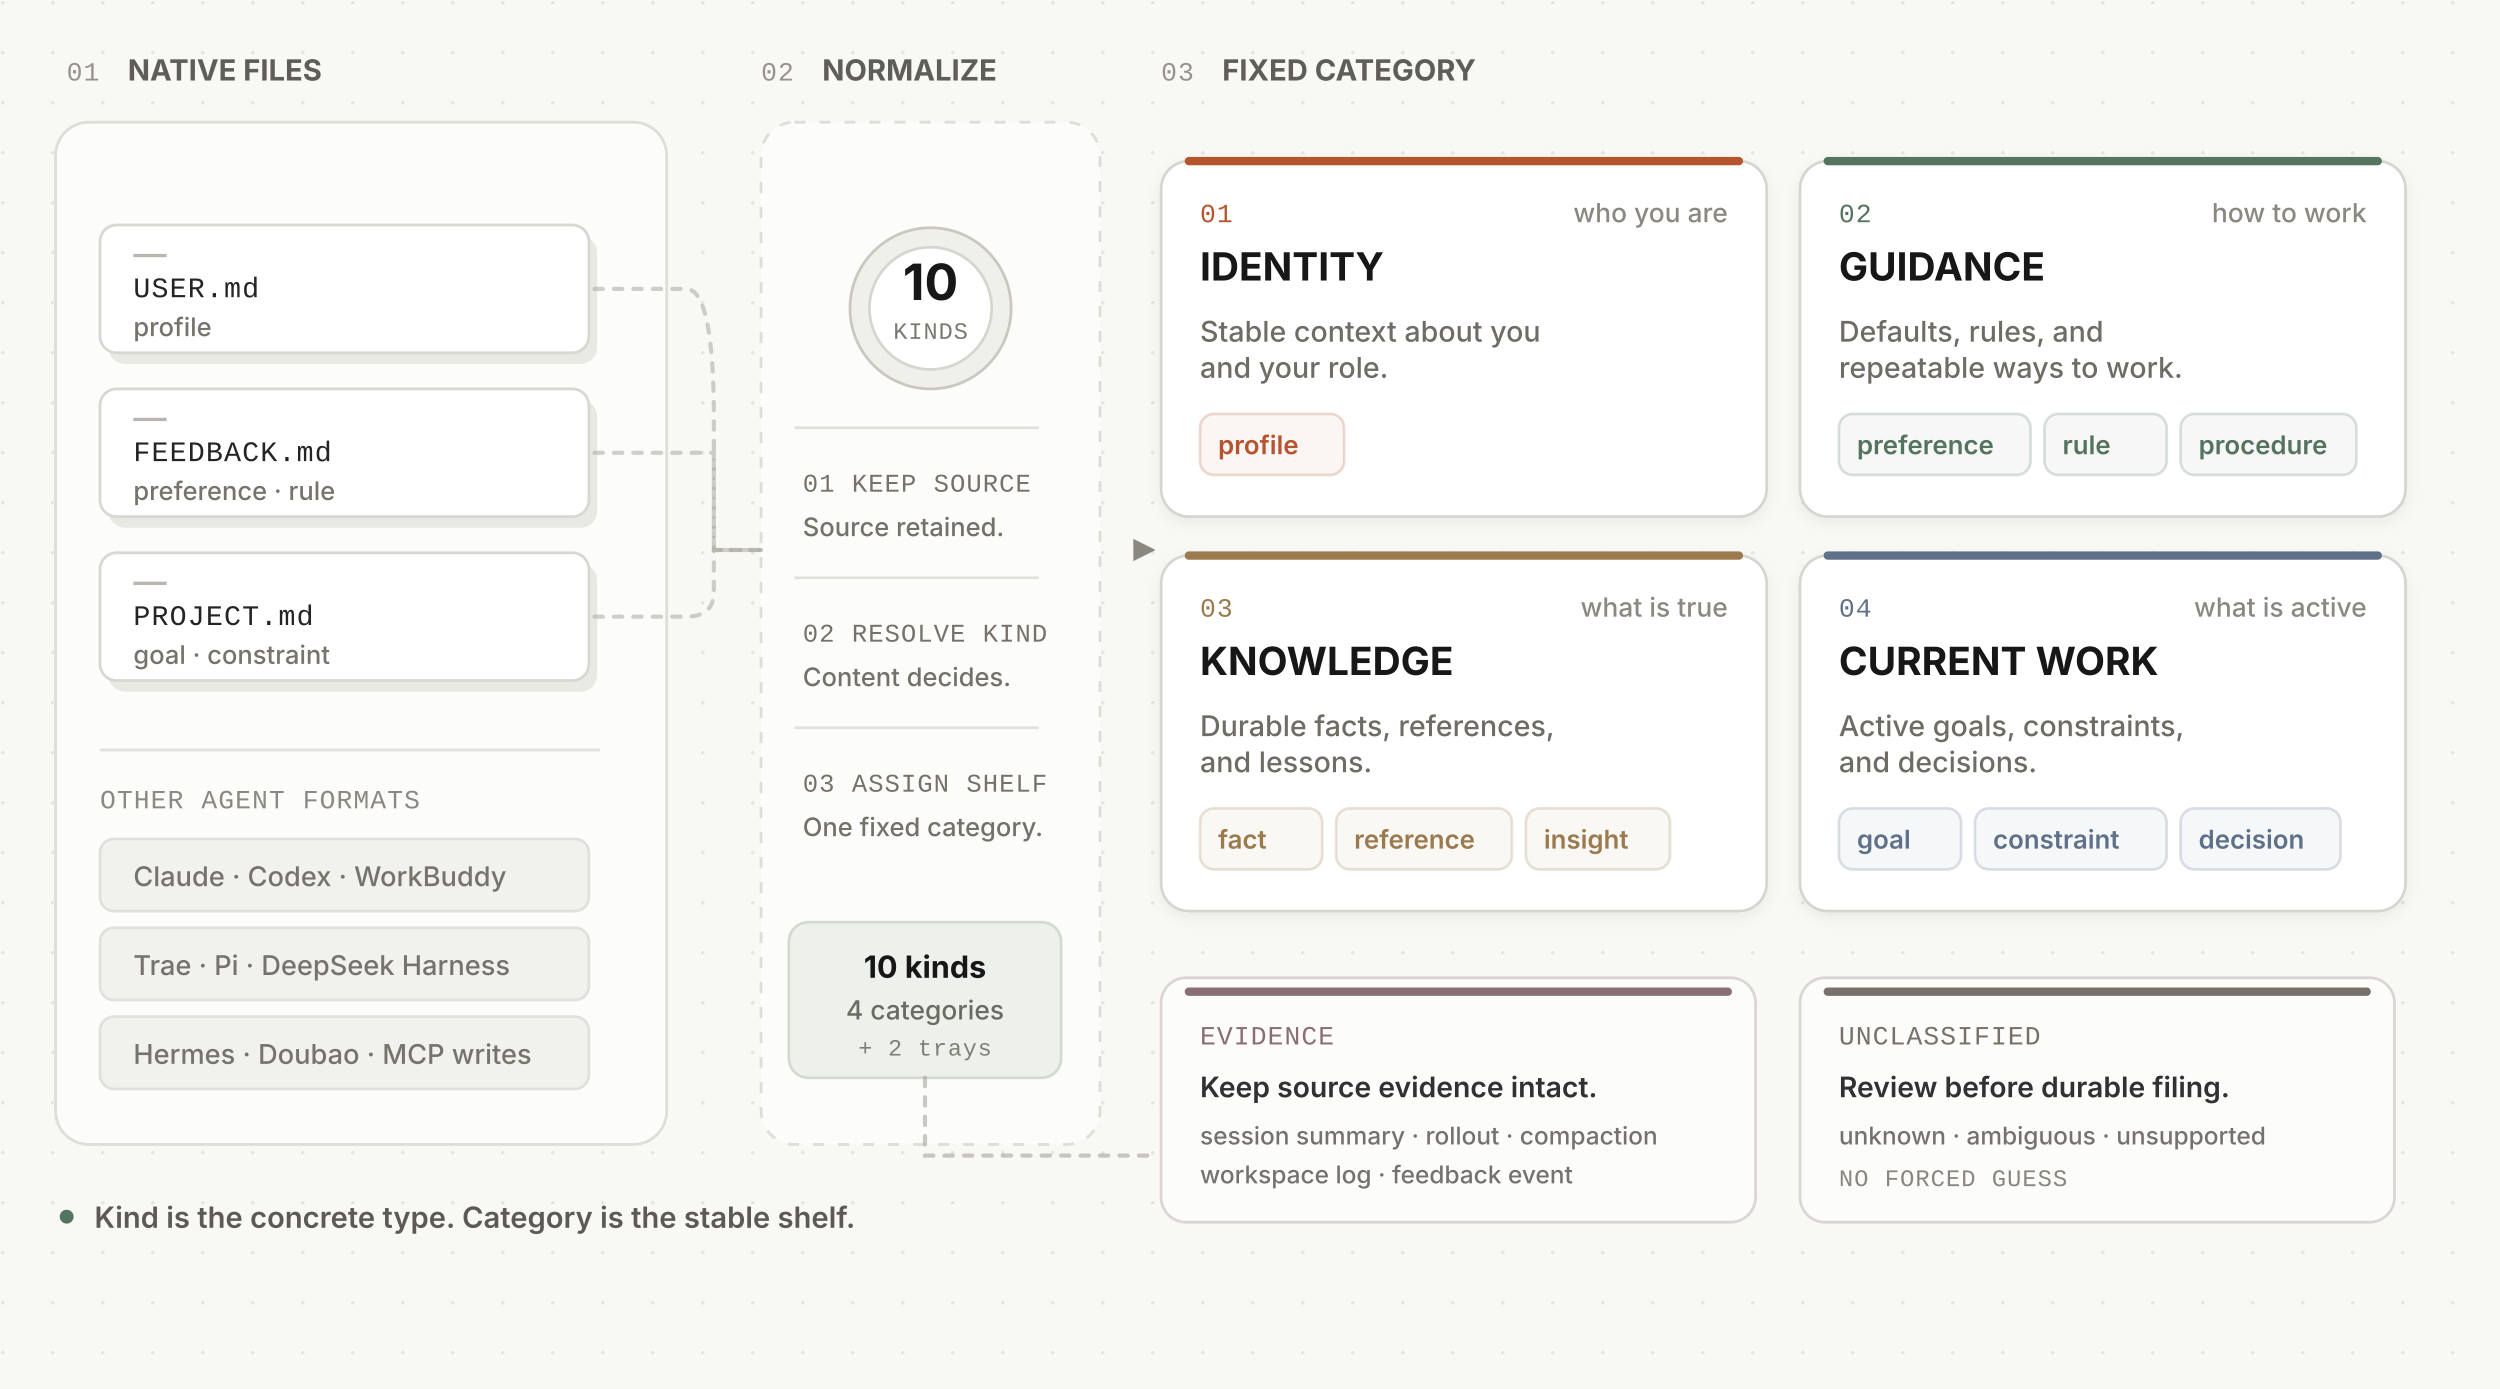
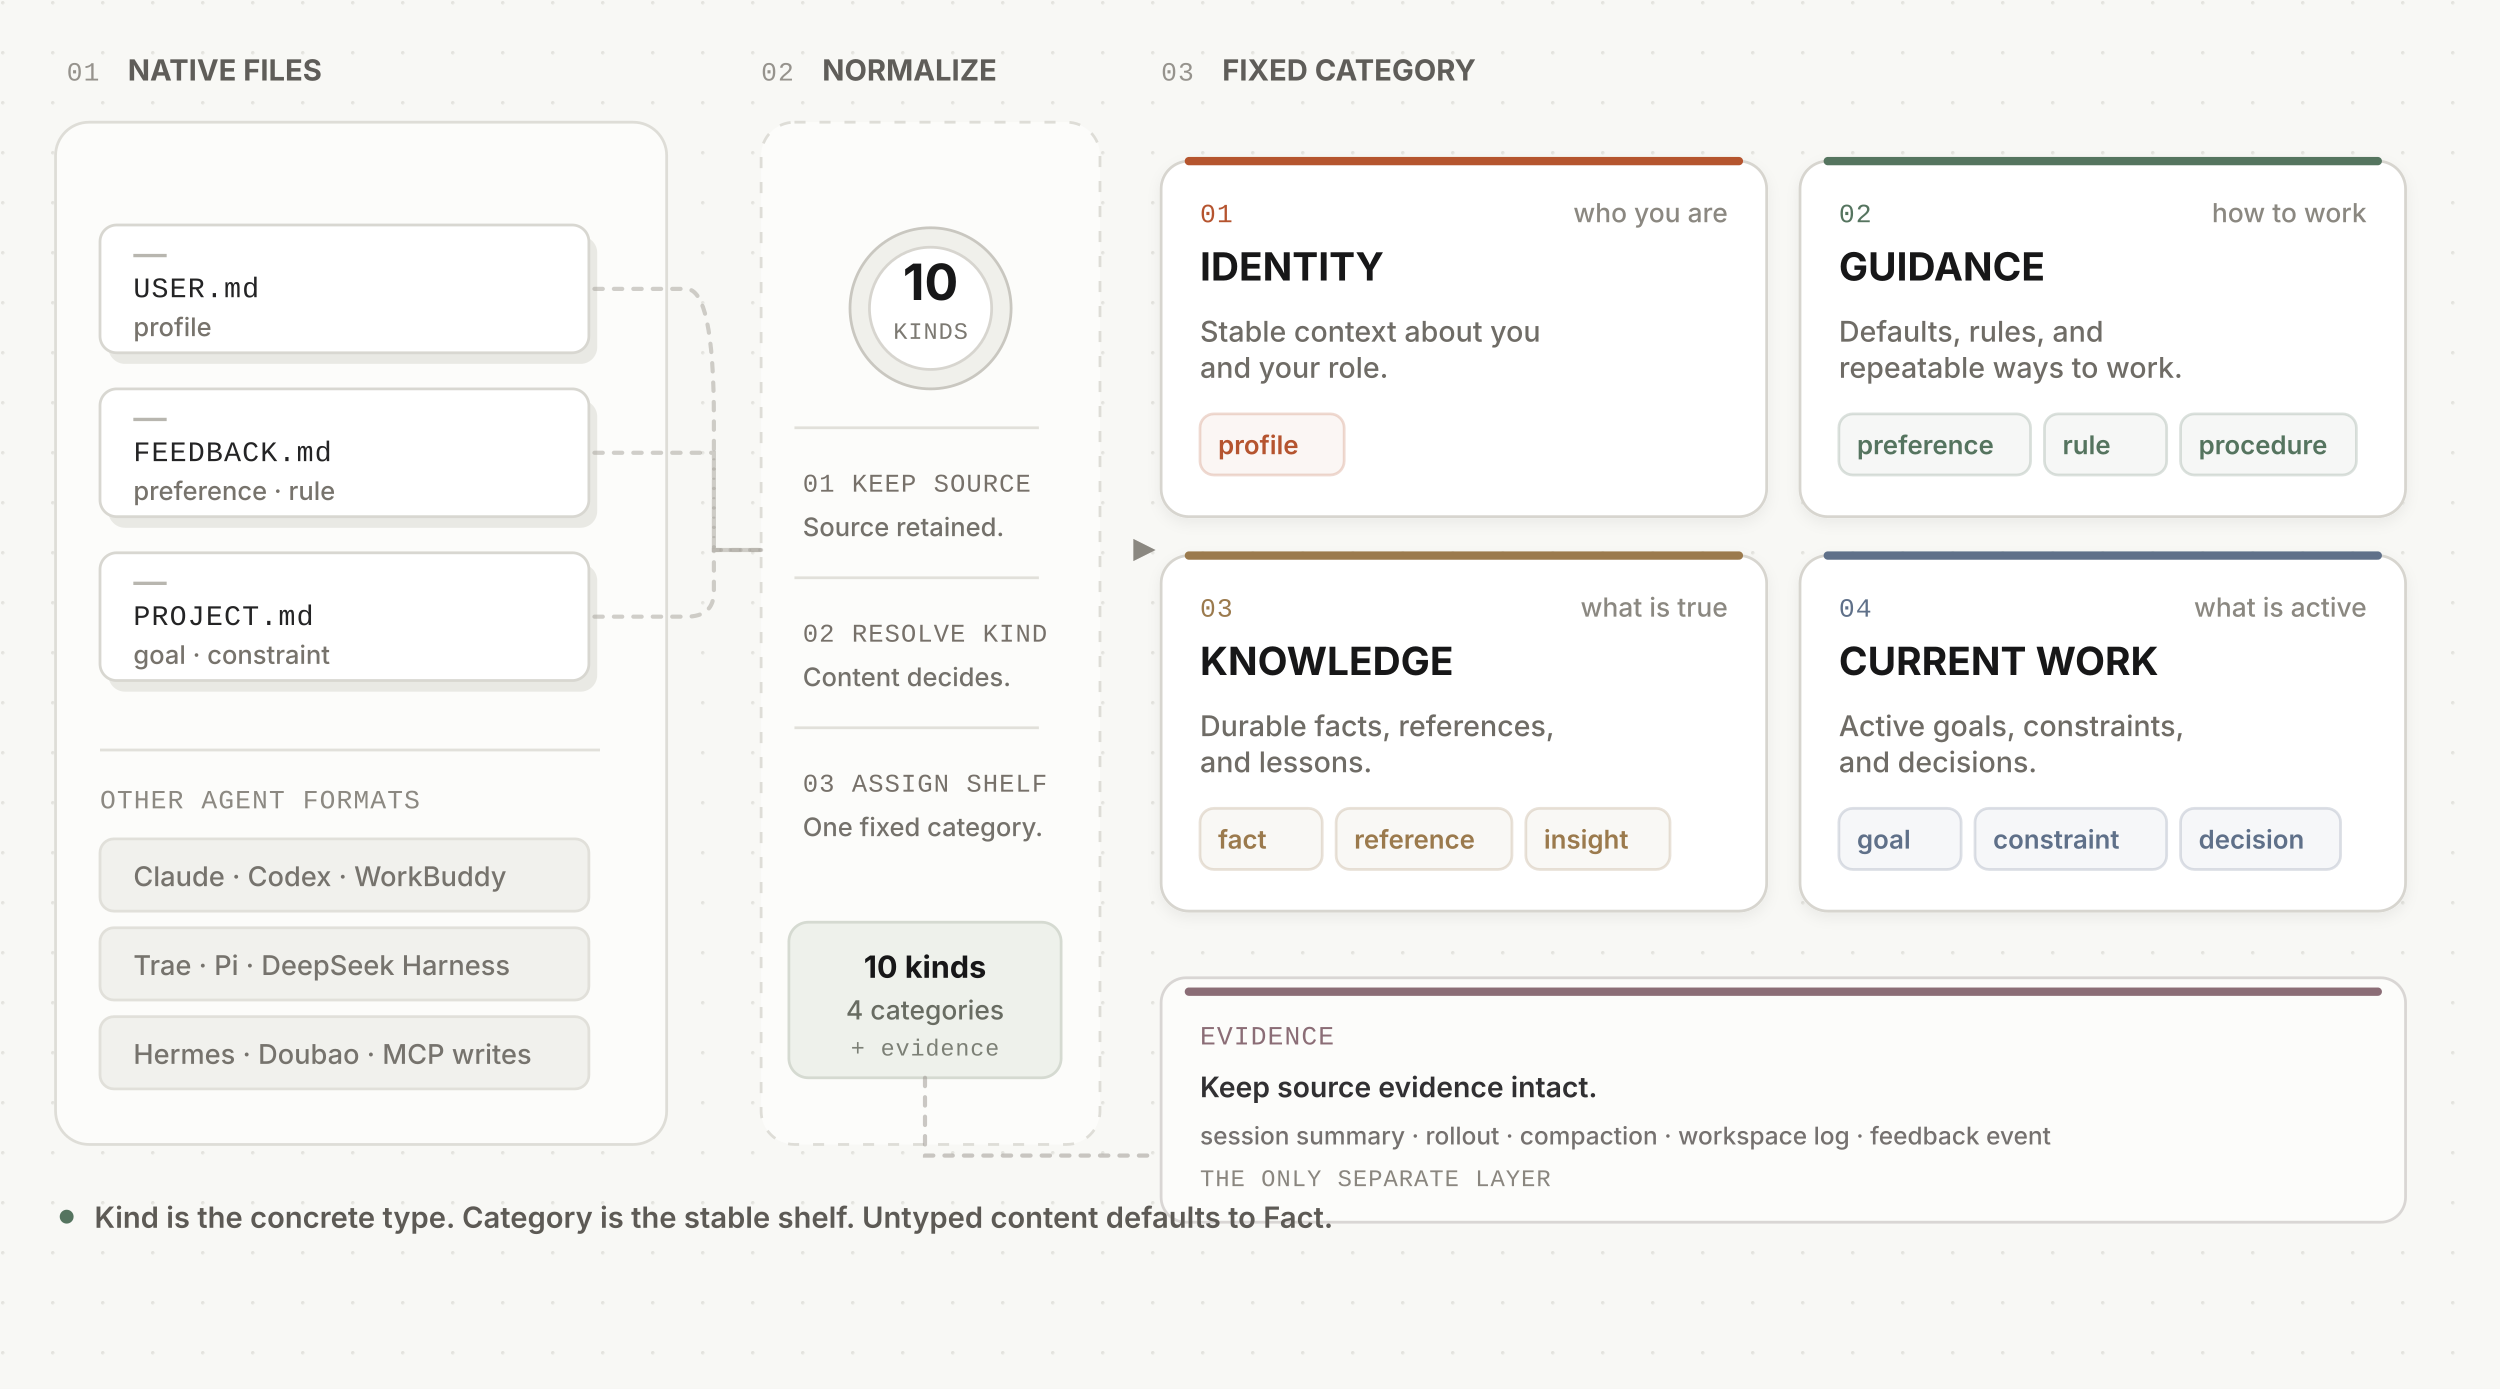
<svg xmlns="http://www.w3.org/2000/svg" viewBox="0 0 900 500" role="img" aria-labelledby="memory-plan-title memory-plan-desc" class="memory-plan-svg">
  <defs>
    <pattern id="plan-grid" width="18" height="18" patternUnits="userSpaceOnUse">
      <circle cx="1" cy="1" r="0.65" fill="#D8D7D1" />
    </pattern>
    <filter id="card-shadow" x="-10%" y="-10%" width="120%" height="135%">
      <feDropShadow dx="0" dy="2" stdDeviation="2.5" flood-color="#171718" flood-opacity="0.055" />
    </filter>
  </defs>
  <style>
    text {
      font-family: "Instrument Sans", ui-sans-serif, -apple-system, BlinkMacSystemFont, sans-serif;
      font-variation-settings: "wdth" 100;
    }
    .plan-mono {
      font-family: "SFMono-Regular", Consolas, "Liberation Mono", monospace;
      letter-spacing: 0.04em;
      text-transform: uppercase;
    }
    .plan-route {
      fill: none;
      stroke-width: 1.5;
      stroke-linecap: round;
      stroke-dasharray: 3 4;
      opacity: 0.52;
    }
    .plan-route.is-source {
      stroke: #A6A39C;
    }
    .plan-route.is-aux {
      stroke: #9B9690;
    }
  </style>
  <rect width="900" height="500" fill="#F8F8F5" />
  <rect width="900" height="500" fill="url(#plan-grid)" opacity="0.63" />
  <g>
    <text class="plan-mono" x="24" y="29" font-size="9.5" fill="#96938D" text-anchor="start">01</text>
    <text x="46" y="29" font-size="10.5" font-weight="650" fill="#5F5D59" text-anchor="start">NATIVE FILES</text>
  </g>
  <g>
    <text class="plan-mono" x="274" y="29" font-size="9.5" fill="#96938D" text-anchor="start">02</text>
    <text x="296" y="29" font-size="10.5" font-weight="650" fill="#5F5D59" text-anchor="start">NORMALIZE</text>
  </g>
  <g>
    <text class="plan-mono" x="418" y="29" font-size="9.5" fill="#96938D" text-anchor="start">03</text>
    <text x="440" y="29" font-size="10.5" font-weight="650" fill="#5F5D59" text-anchor="start">FIXED CATEGORY</text>
  </g>
  <rect x="20" y="44" width="220" height="368" rx="12" fill="#FCFCFA" stroke="#DEDDD7" />
  <rect x="274" y="44" width="122" height="368" rx="12" fill="#FCFCFA" stroke="#DEDDD7" stroke-dasharray="4 5" />
  <g>
    <rect x="39" y="85" width="176" height="46" rx="6" fill="#E9E9E4" />
    <rect x="36" y="81" width="176" height="46" rx="6" fill="#FFFFFF" stroke="#D8D7D1" />
    <path d="M48 92h12" stroke="#B8B6AF" stroke-width="1.2" />
    <text class="plan-mono" x="48" y="107" font-size="10.2" fill="#242425" text-anchor="start">USER.md</text>
    <text x="48" y="121" font-size="9.2" font-weight="500" fill="#77736C" text-anchor="start">profile</text>
  </g>
  <g>
    <rect x="39" y="144" width="176" height="46" rx="6" fill="#E9E9E4" />
    <rect x="36" y="140" width="176" height="46" rx="6" fill="#FFFFFF" stroke="#D8D7D1" />
    <path d="M48 151h12" stroke="#B8B6AF" stroke-width="1.2" />
    <text class="plan-mono" x="48" y="166" font-size="10.2" fill="#242425" text-anchor="start">FEEDBACK.md</text>
    <text x="48" y="180" font-size="9.2" font-weight="500" fill="#77736C" text-anchor="start">preference · rule</text>
  </g>
  <g>
    <rect x="39" y="203" width="176" height="46" rx="6" fill="#E9E9E4" />
    <rect x="36" y="199" width="176" height="46" rx="6" fill="#FFFFFF" stroke="#D8D7D1" />
    <path d="M48 210h12" stroke="#B8B6AF" stroke-width="1.2" />
    <text class="plan-mono" x="48" y="225" font-size="10.2" fill="#242425" text-anchor="start">PROJECT.md</text>
    <text x="48" y="239" font-size="9.2" font-weight="500" fill="#77736C" text-anchor="start">goal · constraint</text>
  </g>
  <path d="M36 270 H216" stroke="#E1E0DA" />
  <text class="plan-mono" x="36" y="291" font-size="9.5" fill="#8C8982" text-anchor="start">OTHER AGENT FORMATS</text>
  <g>
    <rect x="36" y="302" width="176" height="26" rx="5" fill="#F1F1ED" stroke="#E1E0DA" />
    <text x="48" y="319" font-size="9.8" font-weight="500" fill="#76736D" text-anchor="start">Claude · Codex · WorkBuddy</text>
  </g>
  <g>
    <rect x="36" y="334" width="176" height="26" rx="5" fill="#F1F1ED" stroke="#E1E0DA" />
    <text x="48" y="351" font-size="9.8" font-weight="500" fill="#76736D" text-anchor="start">Trae · Pi · DeepSeek Harness</text>
  </g>
  <g>
    <rect x="36" y="366" width="176" height="26" rx="5" fill="#F1F1ED" stroke="#E1E0DA" />
    <text x="48" y="383" font-size="9.8" font-weight="500" fill="#76736D" text-anchor="start">Hermes · Doubao · MCP writes</text>
  </g>
  <g>
    <circle cx="335" cy="111" r="29" fill="#F0F0EB" stroke="#C9C7C0" />
    <circle cx="335" cy="111" r="22" fill="#FFFFFF" stroke="#D7D5CF" />
    <text x="335" y="108" font-size="18" font-weight="690" fill="#171718" text-anchor="middle">10</text>
    <text class="plan-mono" x="335" y="122" font-size="8.5" fill="#7C7972" text-anchor="middle">KINDS</text>
  </g>
  <path d="M286 154 H374" stroke="#E1E0DA" />
  <text class="plan-mono" x="289" y="177" font-size="9.2" fill="#77716A" text-anchor="start">01  KEEP SOURCE</text>
  <text x="289" y="193" font-size="9.2" font-weight="500" fill="#74716B" text-anchor="start">Source retained.</text>
  <path d="M286 208 H374" stroke="#E1E0DA" />
  <text class="plan-mono" x="289" y="231" font-size="9.2" fill="#77716A" text-anchor="start">02  RESOLVE KIND</text>
  <text x="289" y="247" font-size="9.2" font-weight="500" fill="#74716B" text-anchor="start">Content decides.</text>
  <path d="M286 262 H374" stroke="#E1E0DA" />
  <text class="plan-mono" x="289" y="285" font-size="9.2" fill="#77716A" text-anchor="start">03  ASSIGN SHELF</text>
  <text x="289" y="301" font-size="9.2" font-weight="500" fill="#74716B" text-anchor="start">One fixed category.</text>
  <rect x="284" y="332" width="98" height="56" rx="7" fill="#EEF1EB" stroke="#D5DAD1" />
  <text x="333" y="352" font-size="11" font-weight="660" fill="#171718" text-anchor="middle">10 kinds</text>
  <text x="333" y="367" font-size="9.5" font-weight="500" fill="#686C62" text-anchor="middle">4 categories</text>
-   <text class="plan-mono" x="333" y="380" font-size="8.4" fill="#7C8076" text-anchor="middle">+ 2 trays</text>
+   <text class="plan-mono" x="333" y="380" font-size="8.4" fill="#7C8076" text-anchor="middle">+ evidence</text>
  <g class="plan-routes">
    <path class="plan-route is-source" d="M214 104 H247 Q257 104 257 151 V198 H274" />
    <path class="plan-route is-source" d="M214 163 H257 V198 H274" />
    <path class="plan-route is-source" d="M214 222 H247 Q257 222 257 213 V198 H274" />
  </g>
  <path class="plan-route is-main" d="M396 198 H408" />
  <path d="M408 194 L416 198 L408 202Z" fill="#8B8881" />
  <g data-bin="identity">
    <g filter="url(#card-shadow)">
      <rect x="418" y="58" width="218" height="128" rx="10" fill="#FFFFFF" stroke="#D7D5CF" />
      <path d="M428 58 H626" stroke="#B5542F" stroke-width="3" stroke-linecap="round" />
    </g>
    <text class="plan-mono" x="432" y="80" font-size="9.5" fill="#B5542F" text-anchor="start">01</text>
    <text x="432" y="101" font-size="14" font-weight="680" fill="#171718" text-anchor="start">IDENTITY</text>
    <text x="622" y="80" font-size="9.5" font-weight="500" fill="#8B8881" text-anchor="end">who you are</text>
    <text x="432" y="123" font-size="10.3" font-weight="500" fill="#6F6C66" text-anchor="start">Stable context about you</text>
    <text x="432" y="136" font-size="10.3" font-weight="500" fill="#6F6C66" text-anchor="start">and your role.</text>
    <g>
      <rect x="432" y="149" width="51.9" height="22" rx="5" fill="#B5542F0D" stroke="#B5542F36" />
      <text x="438.5" y="163.5" font-size="9.3" font-weight="560" fill="#B5542F" text-anchor="start">profile</text>
    </g>
  </g>
  <g data-bin="guidance">
    <g filter="url(#card-shadow)">
      <rect x="648" y="58" width="218" height="128" rx="10" fill="#FFFFFF" stroke="#D7D5CF" />
      <path d="M658 58 H856" stroke="#55745F" stroke-width="3" stroke-linecap="round" />
    </g>
    <text class="plan-mono" x="662" y="80" font-size="9.5" fill="#55745F" text-anchor="start">02</text>
    <text x="662" y="101" font-size="14" font-weight="680" fill="#171718" text-anchor="start">GUIDANCE</text>
    <text x="852" y="80" font-size="9.5" font-weight="500" fill="#8B8881" text-anchor="end">how to work</text>
    <text x="662" y="123" font-size="10.3" font-weight="500" fill="#6F6C66" text-anchor="start">Defaults, rules, and</text>
    <text x="662" y="136" font-size="10.3" font-weight="500" fill="#6F6C66" text-anchor="start">repeatable ways to work.</text>
    <g>
      <rect x="662" y="149" width="69" height="22" rx="5" fill="#55745F0D" stroke="#55745F36" />
      <text x="668.5" y="163.5" font-size="9.3" font-weight="560" fill="#55745F" text-anchor="start">preference</text>
    </g>
    <g>
      <rect x="736" y="149" width="44" height="22" rx="5" fill="#55745F0D" stroke="#55745F36" />
      <text x="742.5" y="163.5" font-size="9.3" font-weight="560" fill="#55745F" text-anchor="start">rule</text>
    </g>
    <g>
      <rect x="785" y="149" width="63.3" height="22" rx="5" fill="#55745F0D" stroke="#55745F36" />
      <text x="791.5" y="163.5" font-size="9.3" font-weight="560" fill="#55745F" text-anchor="start">procedure</text>
    </g>
  </g>
  <g data-bin="knowledge">
    <g filter="url(#card-shadow)">
      <rect x="418" y="200" width="218" height="128" rx="10" fill="#FFFFFF" stroke="#D7D5CF" />
      <path d="M428 200 H626" stroke="#9B7A4D" stroke-width="3" stroke-linecap="round" />
    </g>
    <text class="plan-mono" x="432" y="222" font-size="9.5" fill="#9B7A4D" text-anchor="start">03</text>
    <text x="432" y="243" font-size="14" font-weight="680" fill="#171718" text-anchor="start">KNOWLEDGE</text>
    <text x="622" y="222" font-size="9.5" font-weight="500" fill="#8B8881" text-anchor="end">what is true</text>
    <text x="432" y="265" font-size="10.3" font-weight="500" fill="#6F6C66" text-anchor="start">Durable facts, references,</text>
    <text x="432" y="278" font-size="10.3" font-weight="500" fill="#6F6C66" text-anchor="start">and lessons.</text>
    <g>
      <rect x="432" y="291" width="44" height="22" rx="5" fill="#9B7A4D0D" stroke="#9B7A4D36" />
      <text x="438.5" y="305.5" font-size="9.3" font-weight="560" fill="#9B7A4D" text-anchor="start">fact</text>
    </g>
    <g>
      <rect x="481" y="291" width="63.3" height="22" rx="5" fill="#9B7A4D0D" stroke="#9B7A4D36" />
      <text x="487.5" y="305.5" font-size="9.3" font-weight="560" fill="#9B7A4D" text-anchor="start">reference</text>
    </g>
    <g>
      <rect x="549.3" y="291" width="51.9" height="22" rx="5" fill="#9B7A4D0D" stroke="#9B7A4D36" />
      <text x="555.8" y="305.5" font-size="9.3" font-weight="560" fill="#9B7A4D" text-anchor="start">insight</text>
    </g>
  </g>
  <g data-bin="current">
    <g filter="url(#card-shadow)">
      <rect x="648" y="200" width="218" height="128" rx="10" fill="#FFFFFF" stroke="#D7D5CF" />
      <path d="M658 200 H856" stroke="#5F7089" stroke-width="3" stroke-linecap="round" />
    </g>
    <text class="plan-mono" x="662" y="222" font-size="9.5" fill="#5F7089" text-anchor="start">04</text>
    <text x="662" y="243" font-size="14" font-weight="680" fill="#171718" text-anchor="start">CURRENT WORK</text>
    <text x="852" y="222" font-size="9.5" font-weight="500" fill="#8B8881" text-anchor="end">what is active</text>
    <text x="662" y="265" font-size="10.3" font-weight="500" fill="#6F6C66" text-anchor="start">Active goals, constraints,</text>
    <text x="662" y="278" font-size="10.3" font-weight="500" fill="#6F6C66" text-anchor="start">and decisions.</text>
    <g>
      <rect x="662" y="291" width="44" height="22" rx="5" fill="#5F70890D" stroke="#5F708936" />
      <text x="668.5" y="305.5" font-size="9.3" font-weight="560" fill="#5F7089" text-anchor="start">goal</text>
    </g>
    <g>
      <rect x="711" y="291" width="69" height="22" rx="5" fill="#5F70890D" stroke="#5F708936" />
      <text x="717.5" y="305.5" font-size="9.3" font-weight="560" fill="#5F7089" text-anchor="start">constraint</text>
    </g>
    <g>
      <rect x="785" y="291" width="57.6" height="22" rx="5" fill="#5F70890D" stroke="#5F708936" />
      <text x="791.5" y="305.5" font-size="9.3" font-weight="560" fill="#5F7089" text-anchor="start">decision</text>
    </g>
  </g>
  <g>
    <path class="plan-route is-aux" d="M333 388 V416 H414" />
-     <rect x="418" y="352" width="214" height="88" rx="9" fill="#FCFCFA" stroke="#D9D6D4" />
-     <path d="M428 357 H622" stroke="#8B6D76" stroke-width="3" stroke-linecap="round" />
+     <rect x="418" y="352" width="448" height="88" rx="9" fill="#FCFCFA" stroke="#D9D6D4" />
+     <path d="M428 357 H856" stroke="#8B6D76" stroke-width="3" stroke-linecap="round" />
    <text class="plan-mono" x="432" y="376" font-size="9.5" fill="#8B6D76" text-anchor="start">EVIDENCE</text>
    <text x="432" y="395" font-size="10.2" font-weight="560" fill="#313032" text-anchor="start">Keep source evidence intact.</text>
-     <text x="432" y="412" font-size="8.8" font-weight="500" fill="#75716F" text-anchor="start">session summary · rollout · compaction</text>
-     <text x="432" y="426" font-size="8.8" font-weight="500" fill="#75716F" text-anchor="start">workspace log · feedback event</text>
-     <rect x="648" y="352" width="214" height="88" rx="9" fill="#FCFCFA" stroke="#D9D6D4" />
-     <path d="M658 357 H852" stroke="#77716A" stroke-width="3" stroke-linecap="round" />
-     <text class="plan-mono" x="662" y="376" font-size="9.5" fill="#77716A" text-anchor="start">UNCLASSIFIED</text>
-     <text x="662" y="395" font-size="10.2" font-weight="560" fill="#313032" text-anchor="start">Review before durable filing.</text>
-     <text x="662" y="412" font-size="8.8" font-weight="500" fill="#75716F" text-anchor="start">unknown · ambiguous · unsupported</text>
-     <text class="plan-mono" x="662" y="427" font-size="8.6" fill="#8A867F" text-anchor="start">NO FORCED GUESS</text>
+     <text x="432" y="412" font-size="8.8" font-weight="500" fill="#75716F" text-anchor="start">session summary · rollout · compaction · workspace log · feedback event</text>
+     <text class="plan-mono" x="432" y="427" font-size="8.6" fill="#8A867F" text-anchor="start">THE ONLY SEPARATE LAYER</text>
  </g>
  <g>
    <circle cx="24" cy="438" r="2.5" fill="#55745F" />
-     <text x="34" y="442" font-size="10.5" font-weight="560" fill="#5D5A55" text-anchor="start">Kind is the concrete type. Category is the stable shelf.</text>
+     <text x="34" y="442" font-size="10.5" font-weight="560" fill="#5D5A55" text-anchor="start">Kind is the concrete type. Category is the stable shelf. Untyped content defaults to Fact.</text>
  </g>
</svg>
